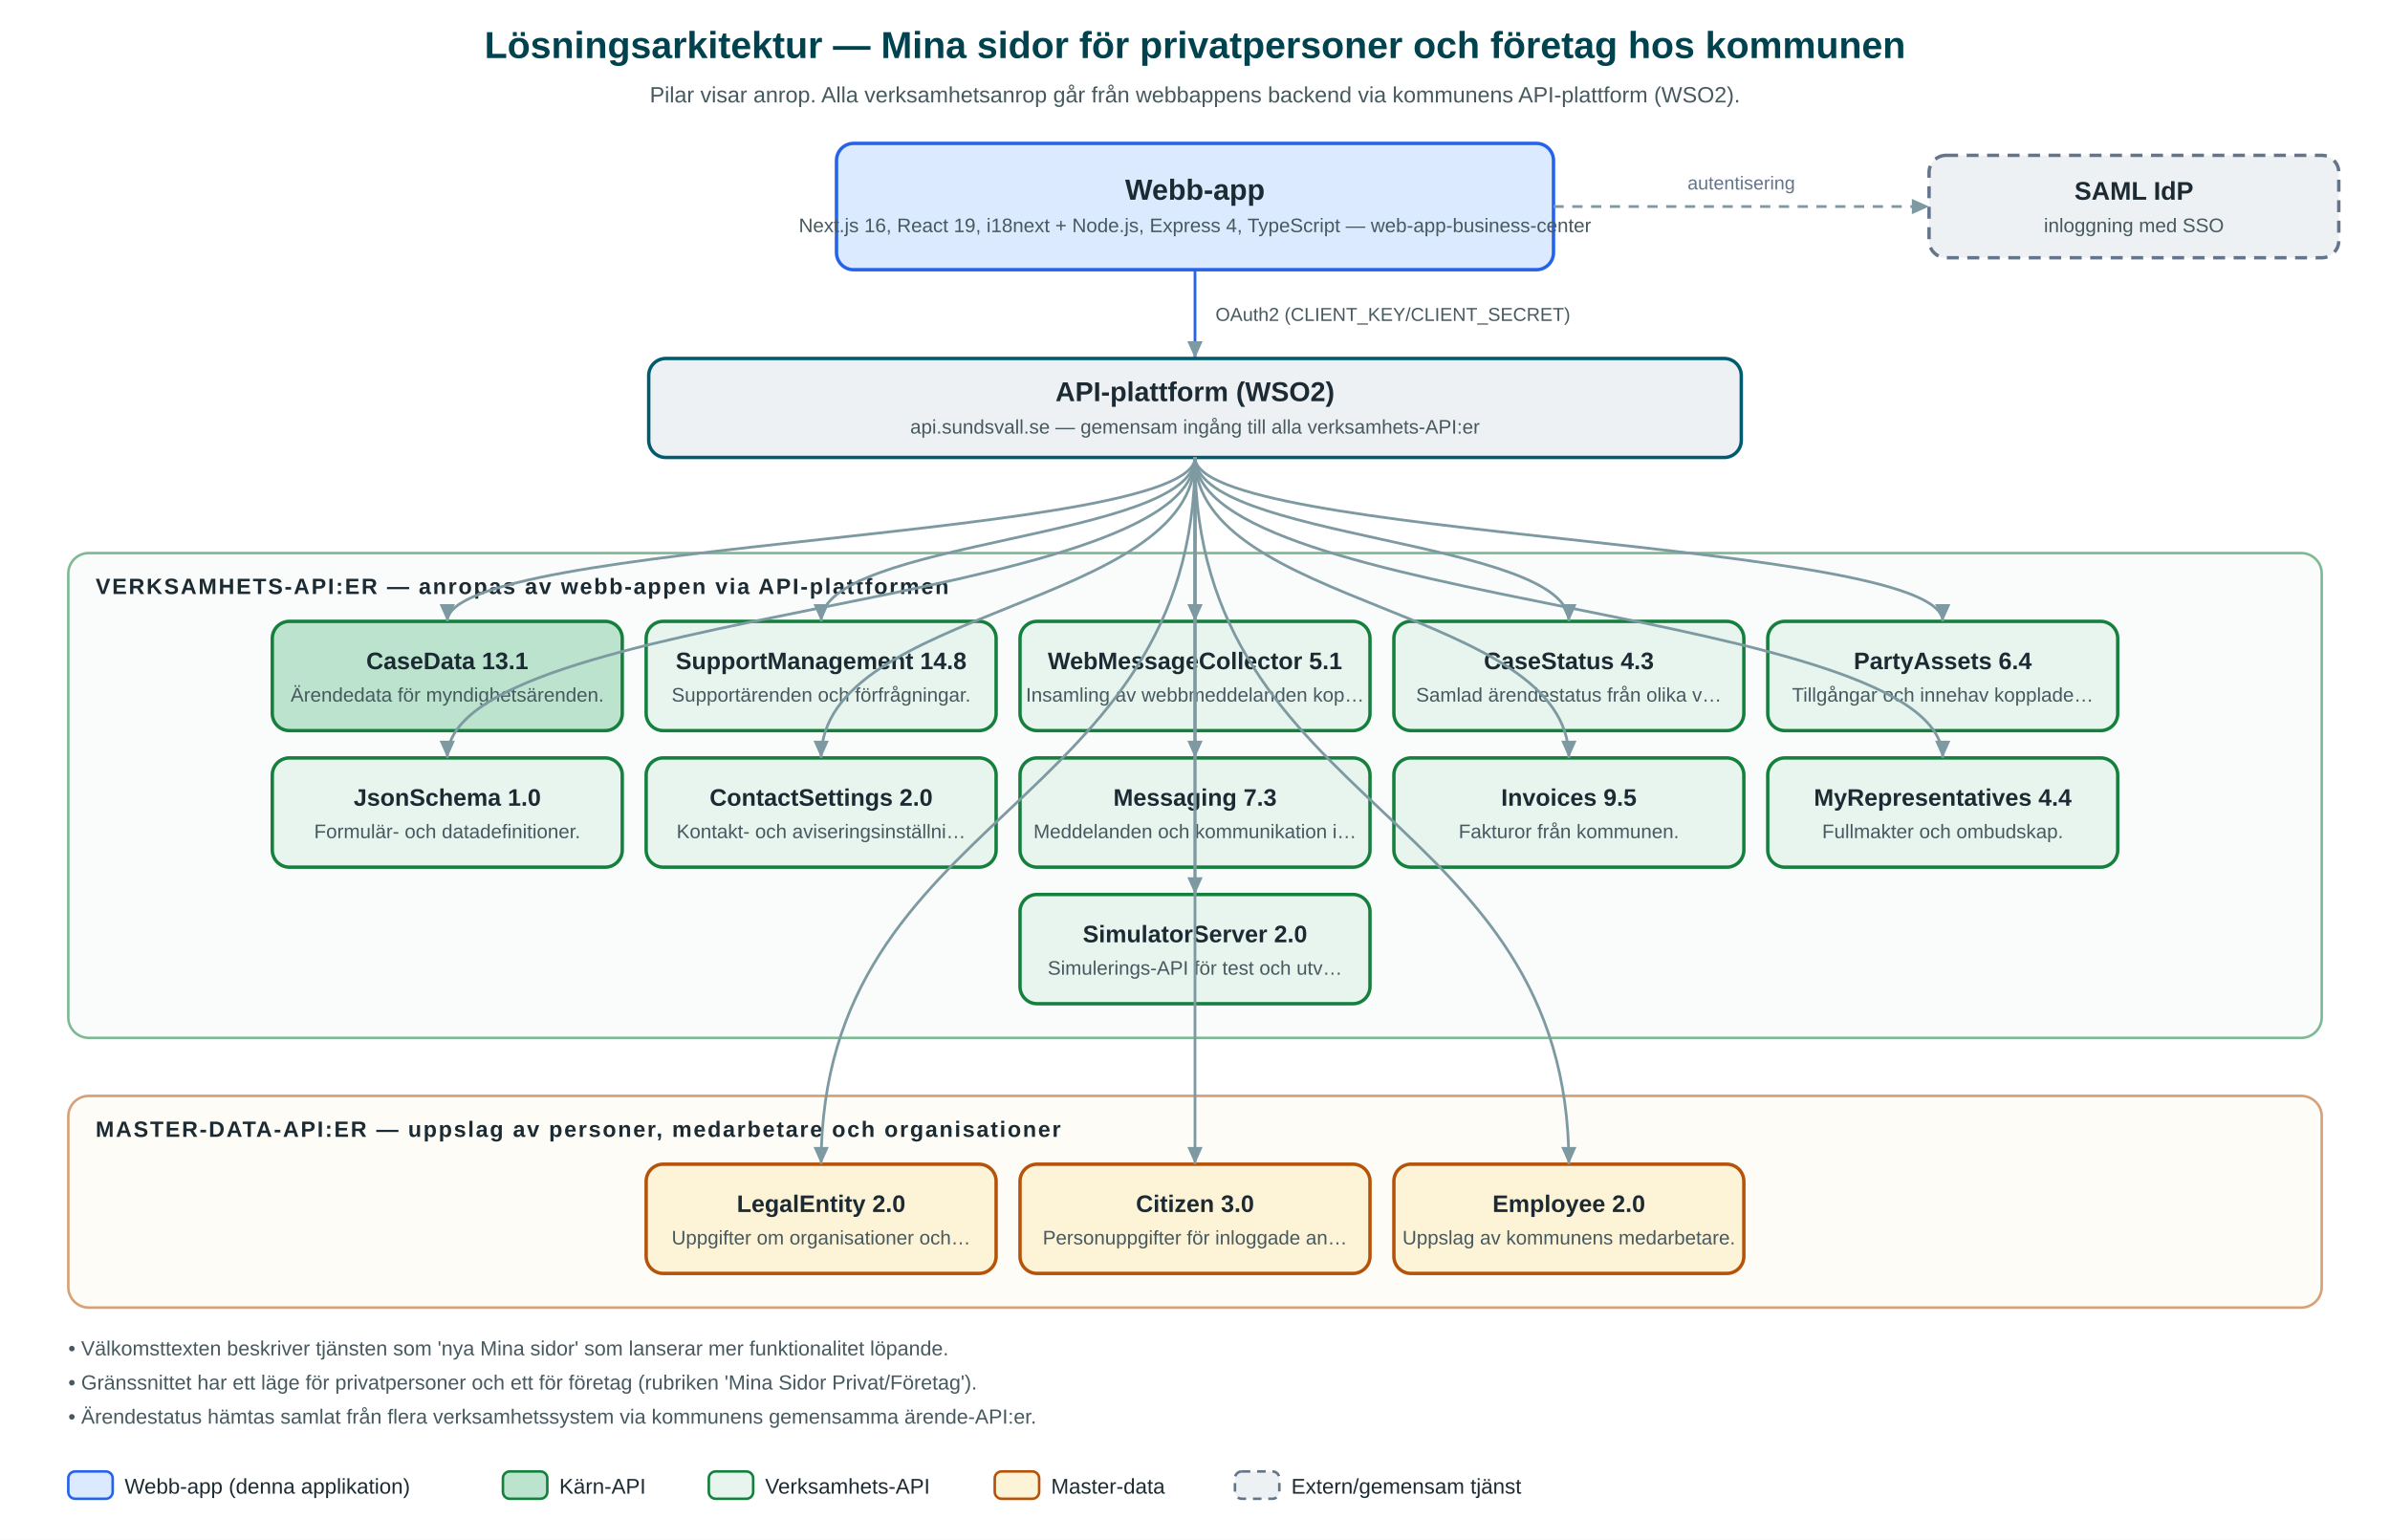
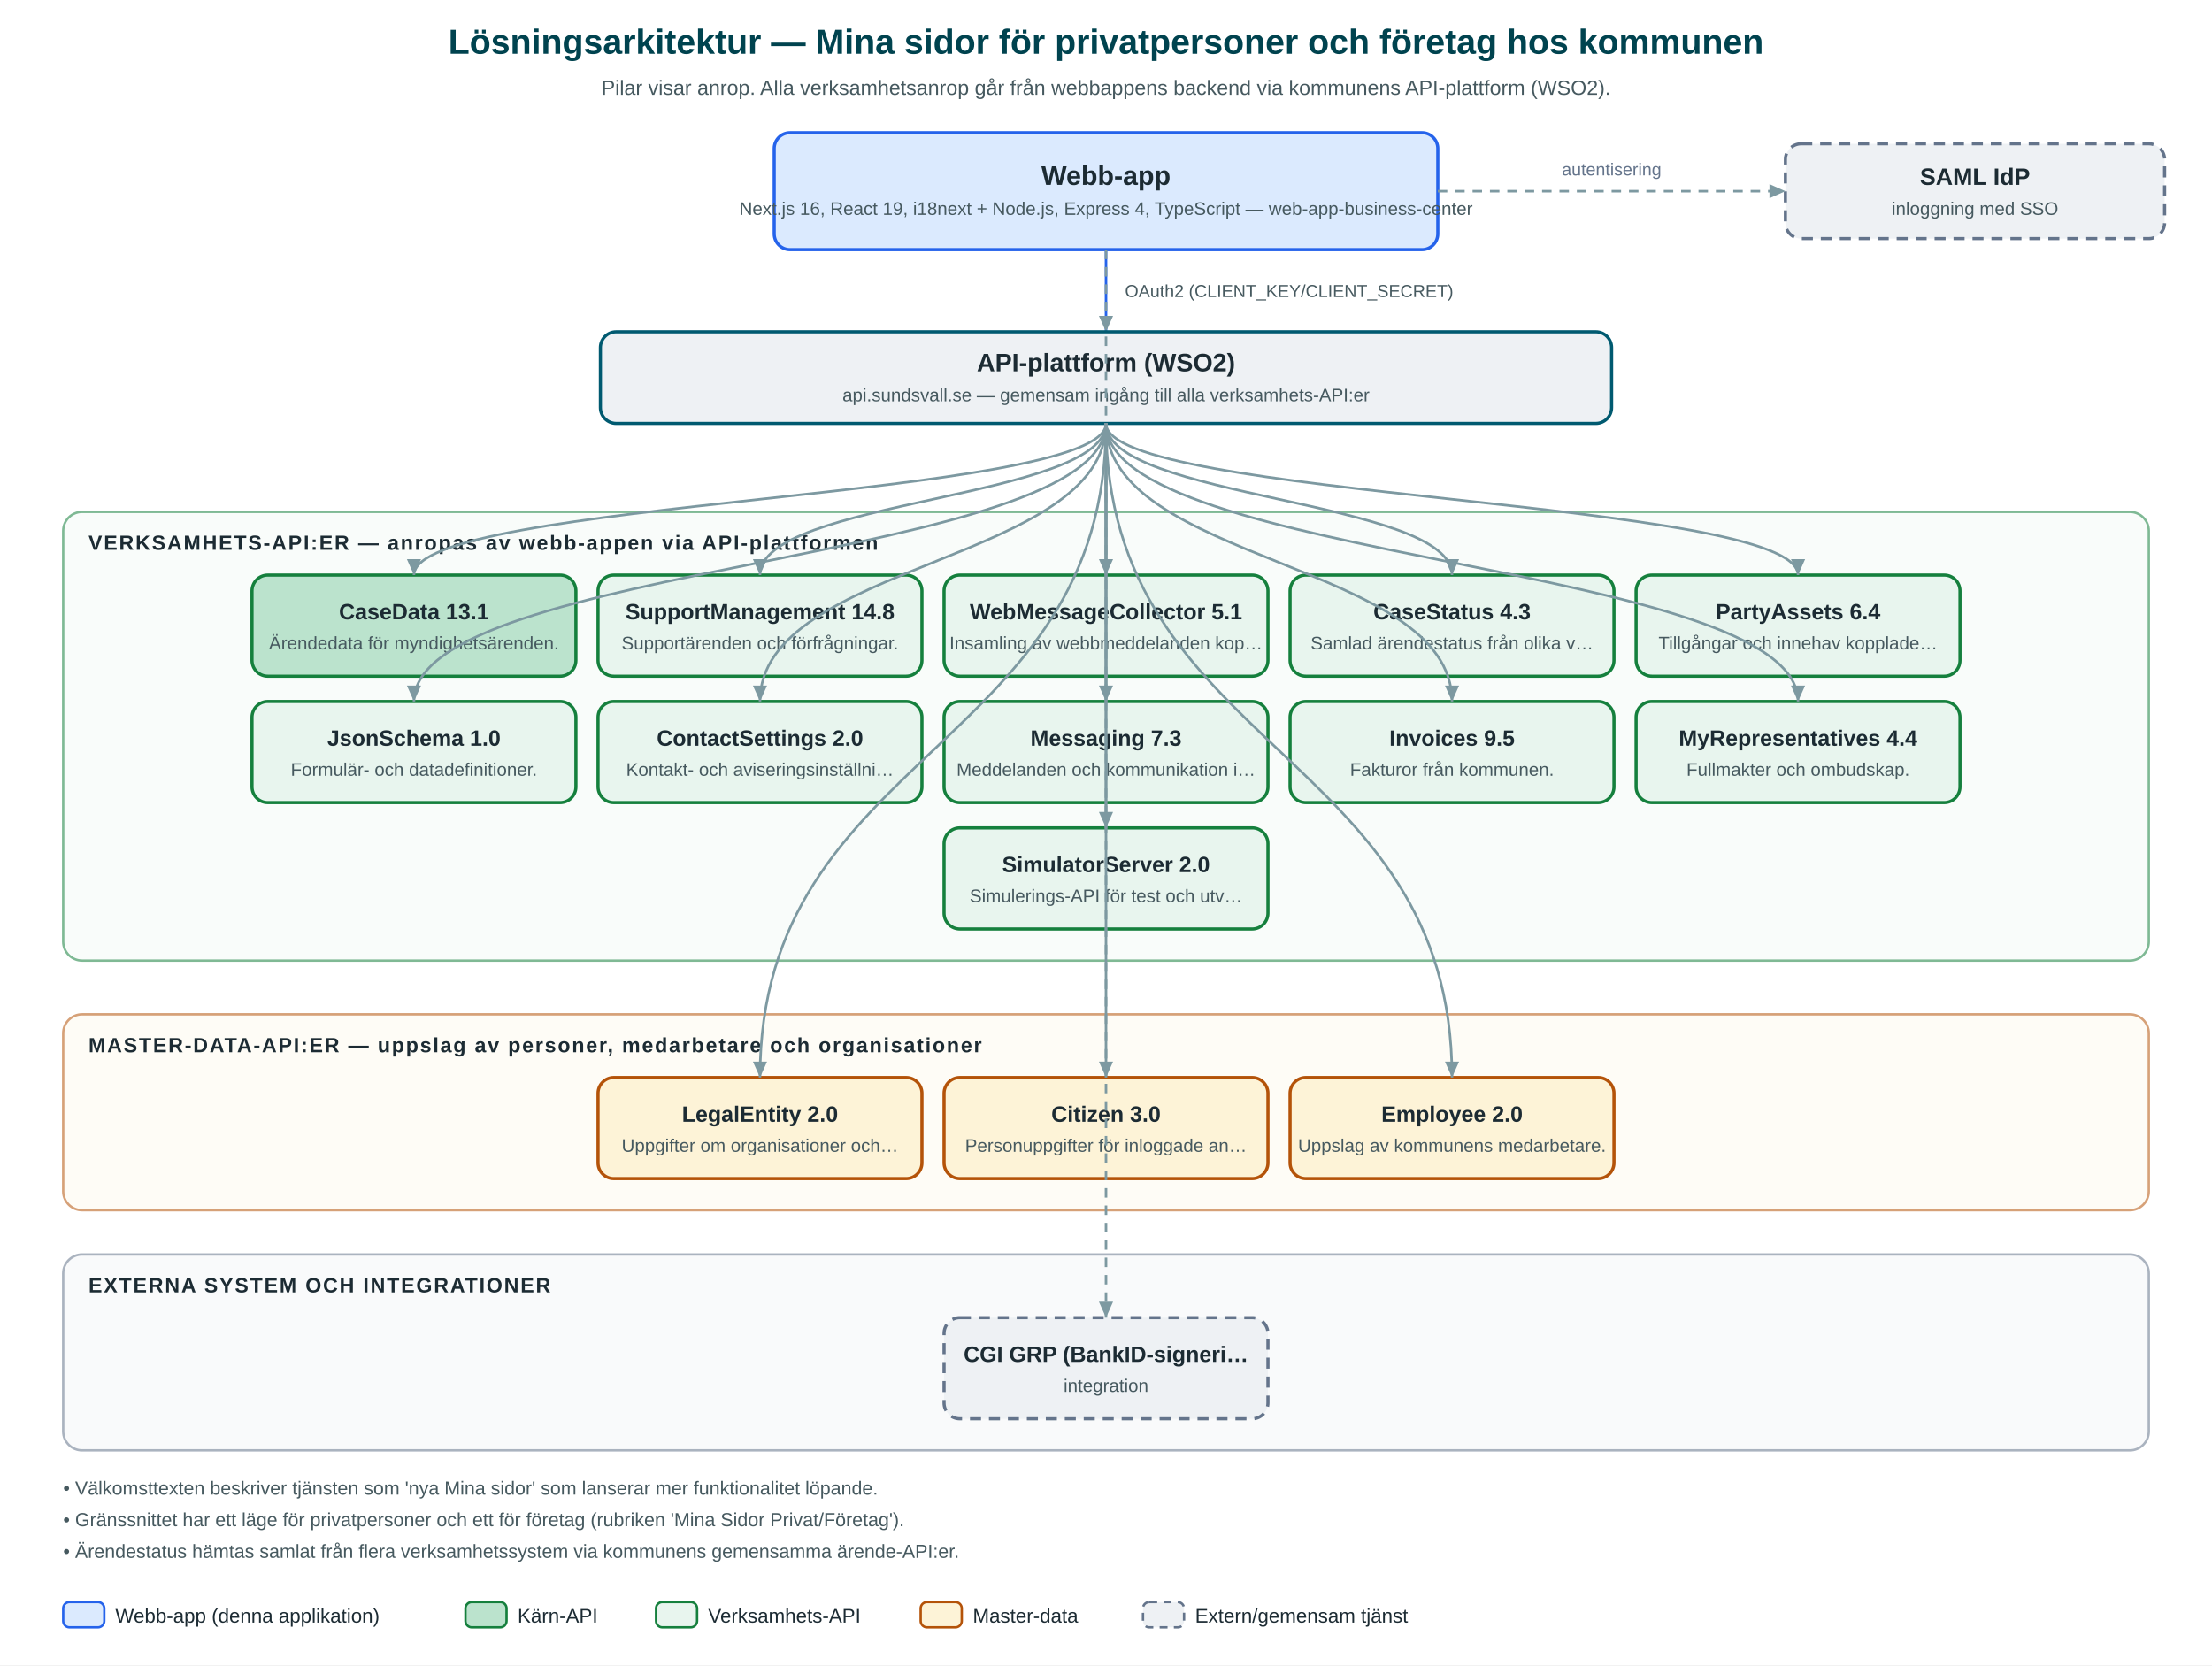
- <svg xmlns="http://www.w3.org/2000/svg" viewBox="0 0 1400 902" font-family="Segoe UI, Helvetica Neue, Arial, sans-serif" role="img" aria-label="Arkitekturdiagram för Mina sidor för privatpersoner och företag hos kommunen">
+ <svg xmlns="http://www.w3.org/2000/svg" viewBox="0 0 1400 1054" font-family="Segoe UI, Helvetica Neue, Arial, sans-serif" role="img" aria-label="Arkitekturdiagram för Mina sidor för privatpersoner och företag hos kommunen">
  <defs>
    <marker id="arr" viewBox="0 0 10 10" refX="9" refY="5" markerWidth="7" markerHeight="7" orient="auto-start-reverse">
      <path d="M 0 1 L 9 5 L 0 9 z" fill="#7d99a1" />
    </marker>
  </defs>
-   <rect width="1400" height="902" fill="#ffffff" />
+   <rect width="1400" height="1054" fill="#ffffff" />
  <text x="700.0" y="34" text-anchor="middle" font-size="22" font-weight="bold" fill="#00434f">Lösningsarkitektur — Mina sidor för privatpersoner och företag hos kommunen</text>
  <text x="700.0" y="60" text-anchor="middle" font-size="13" fill="#46595f">Pilar visar anrop. Alla verksamhetsanrop går från webbappens backend via kommunens API-plattform (WSO2).</text>
  <rect x="490.0" y="84" rx="10" width="420" height="74" fill="#dbeafe" stroke="#2563eb" stroke-width="2" />
  <text x="700.0" y="117.0" text-anchor="middle" font-size="17" font-weight="bold" fill="#1c2b33">Webb-app</text>
  <text x="700.0" y="136.0" text-anchor="middle" font-size="11.5" fill="#46595f">Next.js 16, React 19, i18next + Node.js, Express 4, TypeScript — web-app-business-center</text>
  <rect x="1130" y="91" rx="10" width="240" height="60" fill="#eef1f4" stroke="#64748b" stroke-width="2" stroke-dasharray="7,5" />
  <text x="1250.0" y="117.0" text-anchor="middle" font-size="15" font-weight="bold" fill="#1c2b33">SAML IdP</text>
  <text x="1250.0" y="136.0" text-anchor="middle" font-size="11.5" fill="#46595f">inloggning med SSO</text>
  <path d="M 910.0 121.0 L 1130 121.0" fill="none" stroke="#7d99a1" stroke-width="1.6" stroke-dasharray="6,5" marker-end="url(#arr)" />
  <text x="1020.0" y="111.0" text-anchor="middle" font-size="11" fill="#64748b">autentisering</text>
  <path d="M 700.0 158 L 700.0 210" fill="none" stroke="#2563eb" stroke-width="1.6" marker-end="url(#arr)" />
  <text x="712.0" y="188" font-size="11" fill="#46595f">OAuth2 (CLIENT_KEY/CLIENT_SECRET)</text>
  <rect x="380.0" y="210" rx="10" width="640" height="58" fill="#eef1f4" stroke="#005a70" stroke-width="2" />
  <text x="700.0" y="235.0" text-anchor="middle" font-size="16" font-weight="bold" fill="#1c2b33">API-plattform (WSO2)</text>
  <text x="700.0" y="254.0" text-anchor="middle" font-size="11.5" fill="#46595f">api.sundsvall.se — gemensam ingång till alla verksamhets-API:er</text>
  <rect x="40" y="324" rx="12" width="1320" height="284" fill="#f4faf6" stroke="#15803d" stroke-width="1.5" opacity="0.55" />
  <text x="56" y="348" font-size="13" font-weight="bold" letter-spacing="1" fill="#1c2b33">VERKSAMHETS-API:ER — anropas av webb-appen via API-plattformen</text>
  <rect x="159.5" y="364" rx="10" width="205" height="64" fill="#bbe3cd" stroke="#15803d" stroke-width="2" />
  <text x="262.0" y="392.0" text-anchor="middle" font-size="14" font-weight="bold" fill="#1c2b33">CaseData 13.1</text>
  <text x="262.0" y="411.0" text-anchor="middle" font-size="11.5" fill="#46595f">Ärendedata för myndighetsärenden.</text>
  <path d="M 700.0 268 C 700.0 316.0, 262.0 316.0, 262.0 364" fill="none" stroke="#7d99a1" stroke-width="1.6" marker-end="url(#arr)" />
  <rect x="378.5" y="364" rx="10" width="205" height="64" fill="#e8f5ee" stroke="#15803d" stroke-width="2" />
  <text x="481.0" y="392.0" text-anchor="middle" font-size="14" font-weight="bold" fill="#1c2b33">SupportManagement 14.8</text>
  <text x="481.0" y="411.0" text-anchor="middle" font-size="11.5" fill="#46595f">Supportärenden och förfrågningar.</text>
  <path d="M 700.0 268 C 700.0 316.0, 481.0 316.0, 481.0 364" fill="none" stroke="#7d99a1" stroke-width="1.6" marker-end="url(#arr)" />
  <rect x="597.5" y="364" rx="10" width="205" height="64" fill="#e8f5ee" stroke="#15803d" stroke-width="2" />
  <text x="700.0" y="392.0" text-anchor="middle" font-size="14" font-weight="bold" fill="#1c2b33">WebMessageCollector 5.1</text>
  <text x="700.0" y="411.0" text-anchor="middle" font-size="11.5" fill="#46595f">Insamling av webbmeddelanden kop…</text>
  <path d="M 700.0 268 C 700.0 316.0, 700.0 316.0, 700.0 364" fill="none" stroke="#7d99a1" stroke-width="1.6" marker-end="url(#arr)" />
  <rect x="816.5" y="364" rx="10" width="205" height="64" fill="#e8f5ee" stroke="#15803d" stroke-width="2" />
  <text x="919.0" y="392.0" text-anchor="middle" font-size="14" font-weight="bold" fill="#1c2b33">CaseStatus 4.3</text>
  <text x="919.0" y="411.0" text-anchor="middle" font-size="11.5" fill="#46595f">Samlad ärendestatus från olika v…</text>
  <path d="M 700.0 268 C 700.0 316.0, 919.0 316.0, 919.0 364" fill="none" stroke="#7d99a1" stroke-width="1.6" marker-end="url(#arr)" />
  <rect x="1035.5" y="364" rx="10" width="205" height="64" fill="#e8f5ee" stroke="#15803d" stroke-width="2" />
  <text x="1138.0" y="392.0" text-anchor="middle" font-size="14" font-weight="bold" fill="#1c2b33">PartyAssets 6.4</text>
  <text x="1138.0" y="411.0" text-anchor="middle" font-size="11.5" fill="#46595f">Tillgångar och innehav kopplade…</text>
  <path d="M 700.0 268 C 700.0 316.0, 1138.0 316.0, 1138.0 364" fill="none" stroke="#7d99a1" stroke-width="1.6" marker-end="url(#arr)" />
  <rect x="159.5" y="444" rx="10" width="205" height="64" fill="#e8f5ee" stroke="#15803d" stroke-width="2" />
  <text x="262.0" y="472.0" text-anchor="middle" font-size="14" font-weight="bold" fill="#1c2b33">JsonSchema 1.0</text>
  <text x="262.0" y="491.0" text-anchor="middle" font-size="11.5" fill="#46595f">Formulär- och datadefinitioner.</text>
  <path d="M 700.0 268 C 700.0 356.0, 262.0 356.0, 262.0 444" fill="none" stroke="#7d99a1" stroke-width="1.6" marker-end="url(#arr)" />
  <rect x="378.5" y="444" rx="10" width="205" height="64" fill="#e8f5ee" stroke="#15803d" stroke-width="2" />
  <text x="481.0" y="472.0" text-anchor="middle" font-size="14" font-weight="bold" fill="#1c2b33">ContactSettings 2.0</text>
  <text x="481.0" y="491.0" text-anchor="middle" font-size="11.5" fill="#46595f">Kontakt- och aviseringsinställni…</text>
  <path d="M 700.0 268 C 700.0 356.0, 481.0 356.0, 481.0 444" fill="none" stroke="#7d99a1" stroke-width="1.6" marker-end="url(#arr)" />
  <rect x="597.5" y="444" rx="10" width="205" height="64" fill="#e8f5ee" stroke="#15803d" stroke-width="2" />
  <text x="700.0" y="472.0" text-anchor="middle" font-size="14" font-weight="bold" fill="#1c2b33">Messaging 7.3</text>
  <text x="700.0" y="491.0" text-anchor="middle" font-size="11.5" fill="#46595f">Meddelanden och kommunikation i…</text>
  <path d="M 700.0 268 C 700.0 356.0, 700.0 356.0, 700.0 444" fill="none" stroke="#7d99a1" stroke-width="1.6" marker-end="url(#arr)" />
  <rect x="816.5" y="444" rx="10" width="205" height="64" fill="#e8f5ee" stroke="#15803d" stroke-width="2" />
  <text x="919.0" y="472.0" text-anchor="middle" font-size="14" font-weight="bold" fill="#1c2b33">Invoices 9.5</text>
  <text x="919.0" y="491.0" text-anchor="middle" font-size="11.5" fill="#46595f">Fakturor från kommunen.</text>
  <path d="M 700.0 268 C 700.0 356.0, 919.0 356.0, 919.0 444" fill="none" stroke="#7d99a1" stroke-width="1.6" marker-end="url(#arr)" />
  <rect x="1035.5" y="444" rx="10" width="205" height="64" fill="#e8f5ee" stroke="#15803d" stroke-width="2" />
  <text x="1138.0" y="472.0" text-anchor="middle" font-size="14" font-weight="bold" fill="#1c2b33">MyRepresentatives 4.4</text>
  <text x="1138.0" y="491.0" text-anchor="middle" font-size="11.5" fill="#46595f">Fullmakter och ombudskap.</text>
  <path d="M 700.0 268 C 700.0 356.0, 1138.0 356.0, 1138.0 444" fill="none" stroke="#7d99a1" stroke-width="1.6" marker-end="url(#arr)" />
  <rect x="597.5" y="524" rx="10" width="205" height="64" fill="#e8f5ee" stroke="#15803d" stroke-width="2" />
  <text x="700.0" y="552.0" text-anchor="middle" font-size="14" font-weight="bold" fill="#1c2b33">SimulatorServer 2.0</text>
  <text x="700.0" y="571.0" text-anchor="middle" font-size="11.5" fill="#46595f">Simulerings-API för test och utv…</text>
  <path d="M 700.0 268 C 700.0 396.0, 700.0 396.0, 700.0 524" fill="none" stroke="#7d99a1" stroke-width="1.6" marker-end="url(#arr)" />
  <rect x="40" y="642" rx="12" width="1320" height="124" fill="#fdf9ef" stroke="#b45309" stroke-width="1.5" opacity="0.55" />
  <text x="56" y="666" font-size="13" font-weight="bold" letter-spacing="1" fill="#1c2b33">MASTER-DATA-API:ER — uppslag av personer, medarbetare och organisationer</text>
  <rect x="378.5" y="682" rx="10" width="205" height="64" fill="#fdf3d7" stroke="#b45309" stroke-width="2" />
  <text x="481.0" y="710.0" text-anchor="middle" font-size="14" font-weight="bold" fill="#1c2b33">LegalEntity 2.0</text>
  <text x="481.0" y="729.0" text-anchor="middle" font-size="11.5" fill="#46595f">Uppgifter om organisationer och…</text>
  <path d="M 700.0 268 C 700.0 475.0, 481.0 475.0, 481.0 682" fill="none" stroke="#7d99a1" stroke-width="1.6" marker-end="url(#arr)" />
  <rect x="597.5" y="682" rx="10" width="205" height="64" fill="#fdf3d7" stroke="#b45309" stroke-width="2" />
  <text x="700.0" y="710.0" text-anchor="middle" font-size="14" font-weight="bold" fill="#1c2b33">Citizen 3.0</text>
  <text x="700.0" y="729.0" text-anchor="middle" font-size="11.5" fill="#46595f">Personuppgifter för inloggade an…</text>
  <path d="M 700.0 268 C 700.0 475.0, 700.0 475.0, 700.0 682" fill="none" stroke="#7d99a1" stroke-width="1.6" marker-end="url(#arr)" />
  <rect x="816.5" y="682" rx="10" width="205" height="64" fill="#fdf3d7" stroke="#b45309" stroke-width="2" />
  <text x="919.0" y="710.0" text-anchor="middle" font-size="14" font-weight="bold" fill="#1c2b33">Employee 2.0</text>
  <text x="919.0" y="729.0" text-anchor="middle" font-size="11.5" fill="#46595f">Uppslag av kommunens medarbetare.</text>
  <path d="M 700.0 268 C 700.0 475.0, 919.0 475.0, 919.0 682" fill="none" stroke="#7d99a1" stroke-width="1.6" marker-end="url(#arr)" />
-   <text x="40" y="794" font-size="12" fill="#46595f">• Välkomsttexten beskriver tjänsten som 'nya Mina sidor' som lanserar mer funktionalitet löpande.</text>
-   <text x="40" y="814" font-size="12" fill="#46595f">• Gränssnittet har ett läge för privatpersoner och ett för företag (rubriken 'Mina Sidor Privat/Företag').</text>
-   <text x="40" y="834" font-size="12" fill="#46595f">• Ärendestatus hämtas samlat från flera verksamhetssystem via kommunens gemensamma ärende-API:er.</text>
-   <rect x="40" y="862" width="26" height="16" rx="4" fill="#dbeafe" stroke="#2563eb" stroke-width="1.5" />
-   <text x="73" y="875" font-size="12.5" fill="#1c2b33">Webb-app (denna applikation)</text>
-   <rect x="294.6" y="862" width="26" height="16" rx="4" fill="#bbe3cd" stroke="#15803d" stroke-width="1.5" />
-   <text x="327.6" y="875" font-size="12.5" fill="#1c2b33">Kärn-API</text>
-   <rect x="415.2" y="862" width="26" height="16" rx="4" fill="#e8f5ee" stroke="#15803d" stroke-width="1.5" />
-   <text x="448.2" y="875" font-size="12.5" fill="#1c2b33">Verksamhets-API</text>
-   <rect x="582.7" y="862" width="26" height="16" rx="4" fill="#fdf3d7" stroke="#b45309" stroke-width="1.5" />
-   <text x="615.7" y="875" font-size="12.5" fill="#1c2b33">Master-data</text>
-   <rect x="723.4" y="862" width="26" height="16" rx="4" fill="#eef1f4" stroke="#64748b" stroke-width="1.5" stroke-dasharray="5,4" />
-   <text x="756.4" y="875" font-size="12.5" fill="#1c2b33">Extern/gemensam tjänst</text>
+   <rect x="40" y="794" rx="12" width="1320" height="124" fill="#f4f5f7" stroke="#64748b" stroke-width="1.5" opacity="0.55" />
+   <text x="56" y="818" font-size="13" font-weight="bold" letter-spacing="1" fill="#1c2b33">EXTERNA SYSTEM OCH INTEGRATIONER</text>
+   <rect x="597.5" y="834" rx="10" width="205" height="64" fill="#eef1f4" stroke="#64748b" stroke-width="2" stroke-dasharray="7,5" />
+   <text x="700.0" y="862.0" text-anchor="middle" font-size="14" font-weight="bold" fill="#1c2b33">CGI GRP (BankID-signeri…</text>
+   <text x="700.0" y="881.0" text-anchor="middle" font-size="11.5" fill="#46595f">integration</text>
+   <path d="M 700.0 158 C 700.0 496.0, 700.0 496.0, 700.0 834" fill="none" stroke="#7d99a1" stroke-width="1.6" stroke-dasharray="6,5" marker-end="url(#arr)" />
+   <text x="40" y="946" font-size="12" fill="#46595f">• Välkomsttexten beskriver tjänsten som 'nya Mina sidor' som lanserar mer funktionalitet löpande.</text>
+   <text x="40" y="966" font-size="12" fill="#46595f">• Gränssnittet har ett läge för privatpersoner och ett för företag (rubriken 'Mina Sidor Privat/Företag').</text>
+   <text x="40" y="986" font-size="12" fill="#46595f">• Ärendestatus hämtas samlat från flera verksamhetssystem via kommunens gemensamma ärende-API:er.</text>
+   <rect x="40" y="1014" width="26" height="16" rx="4" fill="#dbeafe" stroke="#2563eb" stroke-width="1.5" />
+   <text x="73" y="1027" font-size="12.5" fill="#1c2b33">Webb-app (denna applikation)</text>
+   <rect x="294.6" y="1014" width="26" height="16" rx="4" fill="#bbe3cd" stroke="#15803d" stroke-width="1.5" />
+   <text x="327.6" y="1027" font-size="12.5" fill="#1c2b33">Kärn-API</text>
+   <rect x="415.2" y="1014" width="26" height="16" rx="4" fill="#e8f5ee" stroke="#15803d" stroke-width="1.5" />
+   <text x="448.2" y="1027" font-size="12.5" fill="#1c2b33">Verksamhets-API</text>
+   <rect x="582.7" y="1014" width="26" height="16" rx="4" fill="#fdf3d7" stroke="#b45309" stroke-width="1.5" />
+   <text x="615.7" y="1027" font-size="12.5" fill="#1c2b33">Master-data</text>
+   <rect x="723.4" y="1014" width="26" height="16" rx="4" fill="#eef1f4" stroke="#64748b" stroke-width="1.5" stroke-dasharray="5,4" />
+   <text x="756.4" y="1027" font-size="12.5" fill="#1c2b33">Extern/gemensam tjänst</text>
</svg>
